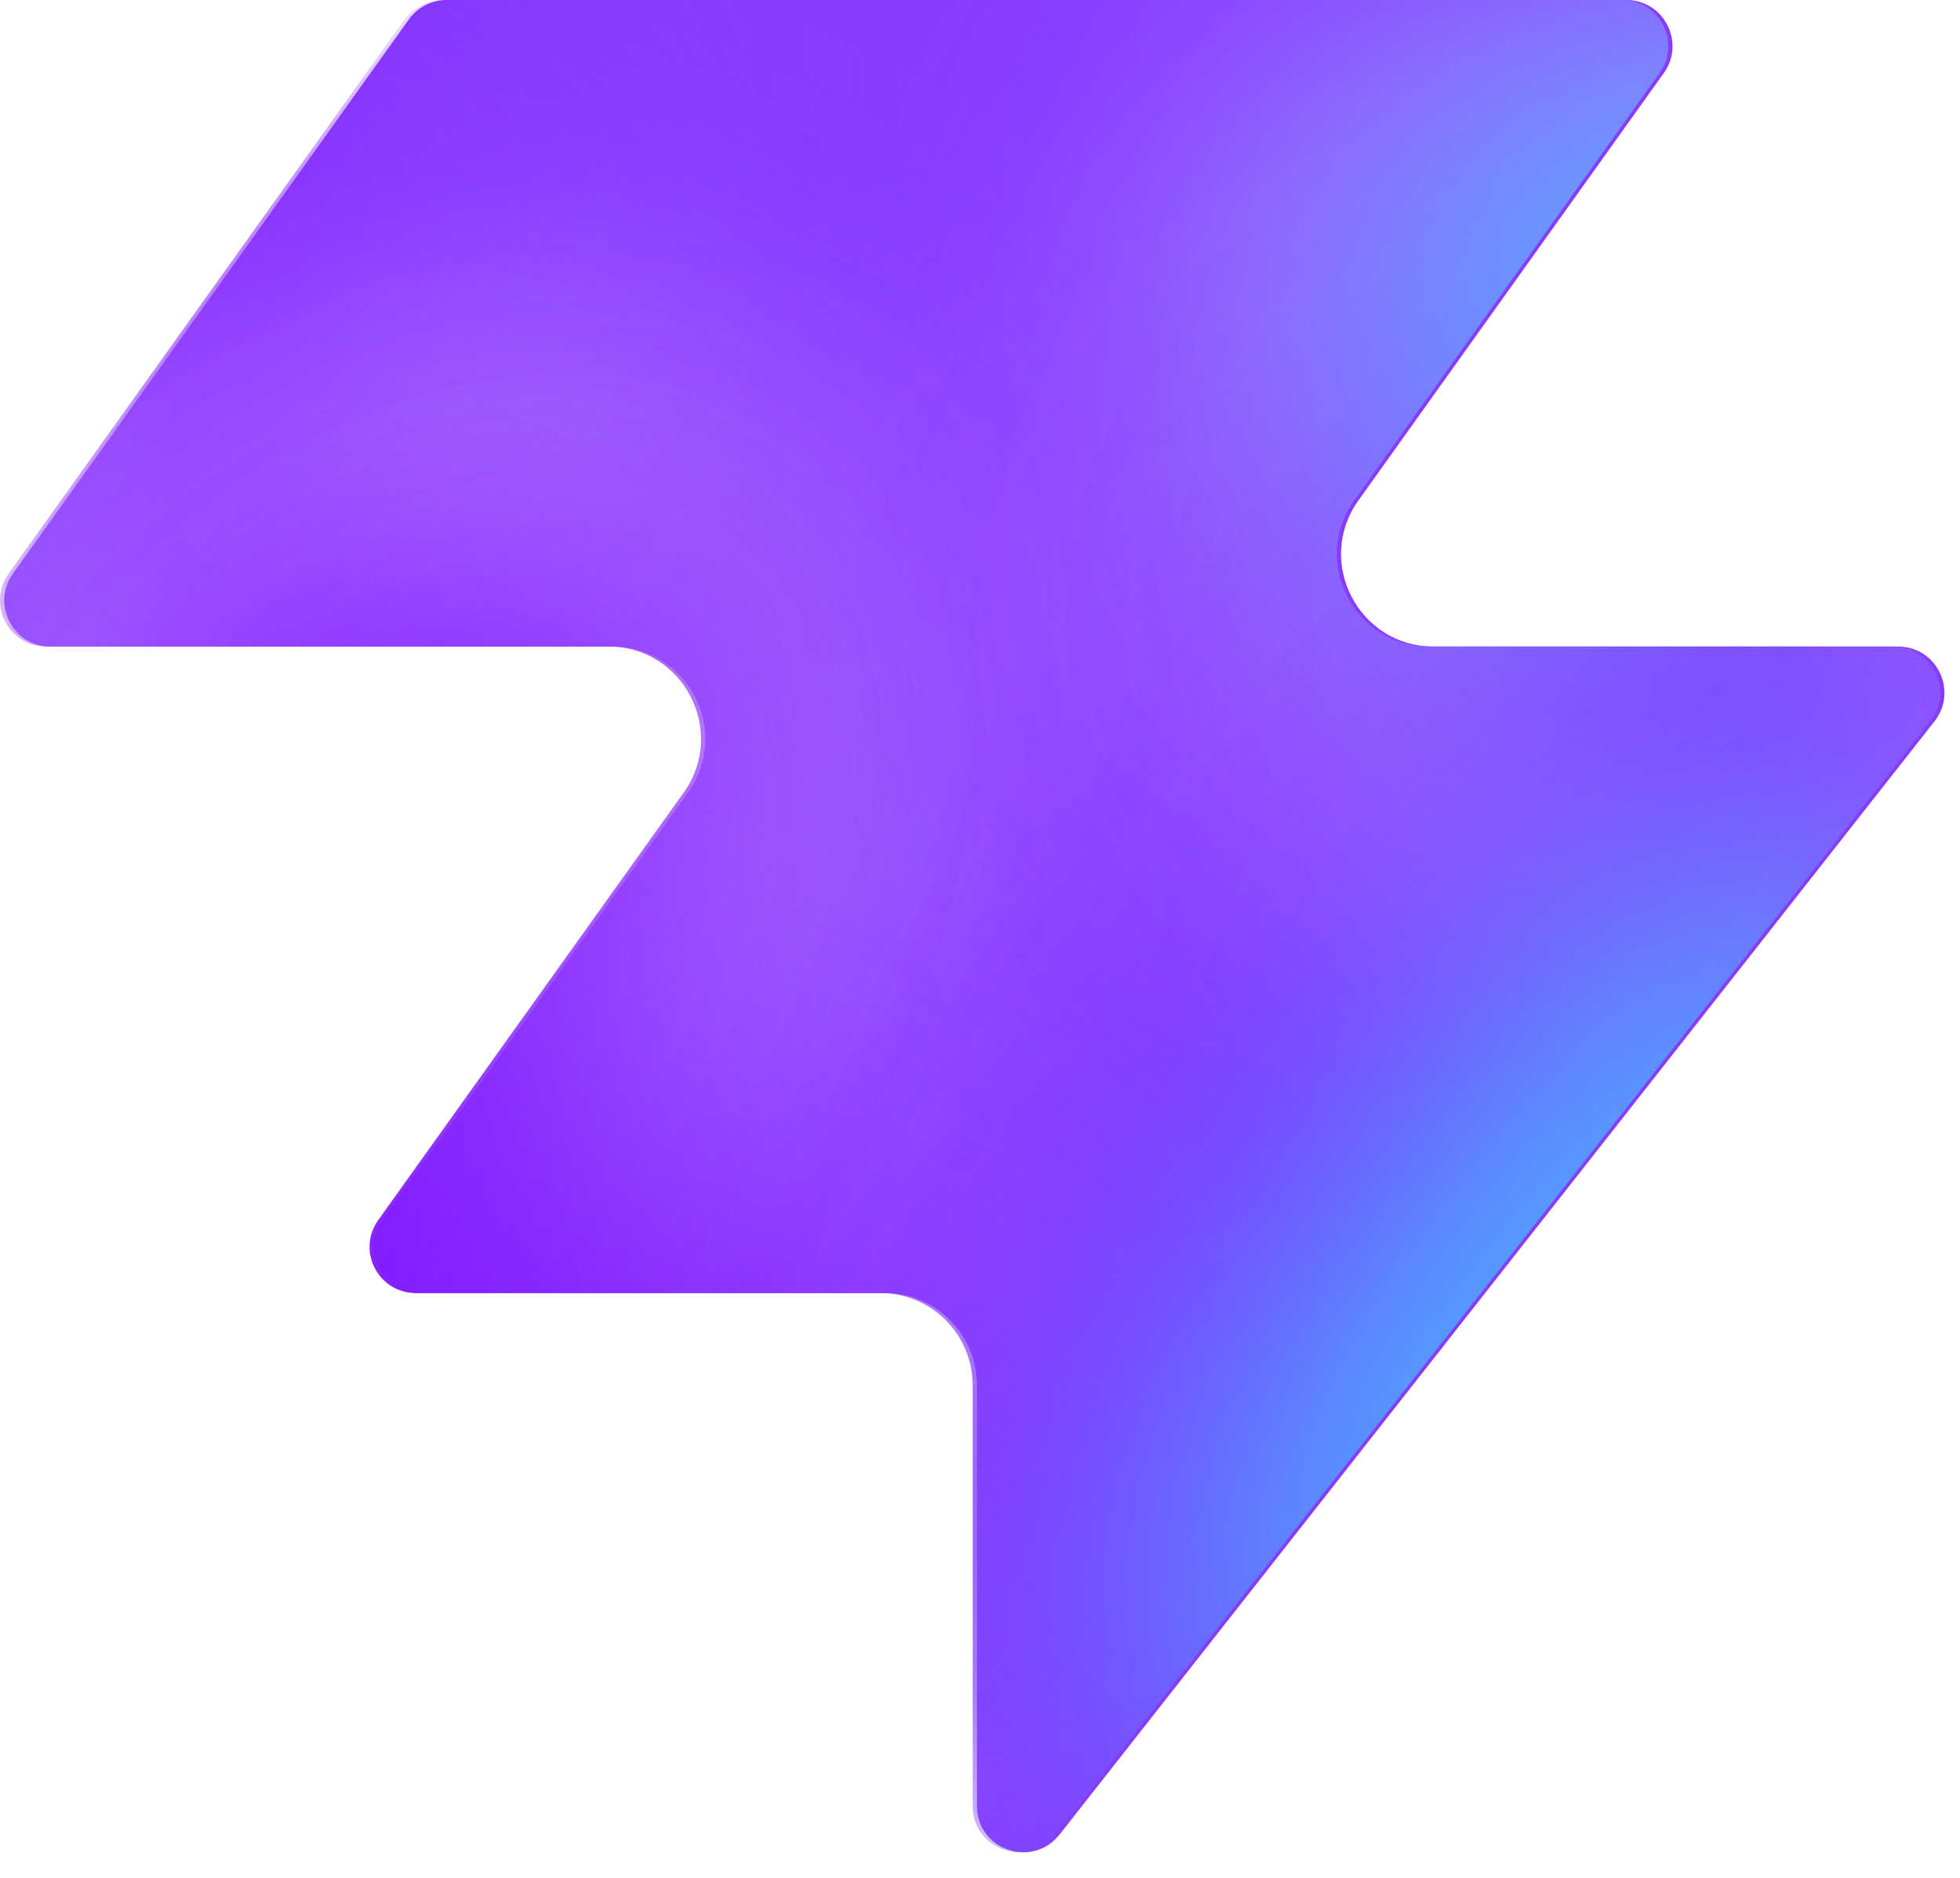
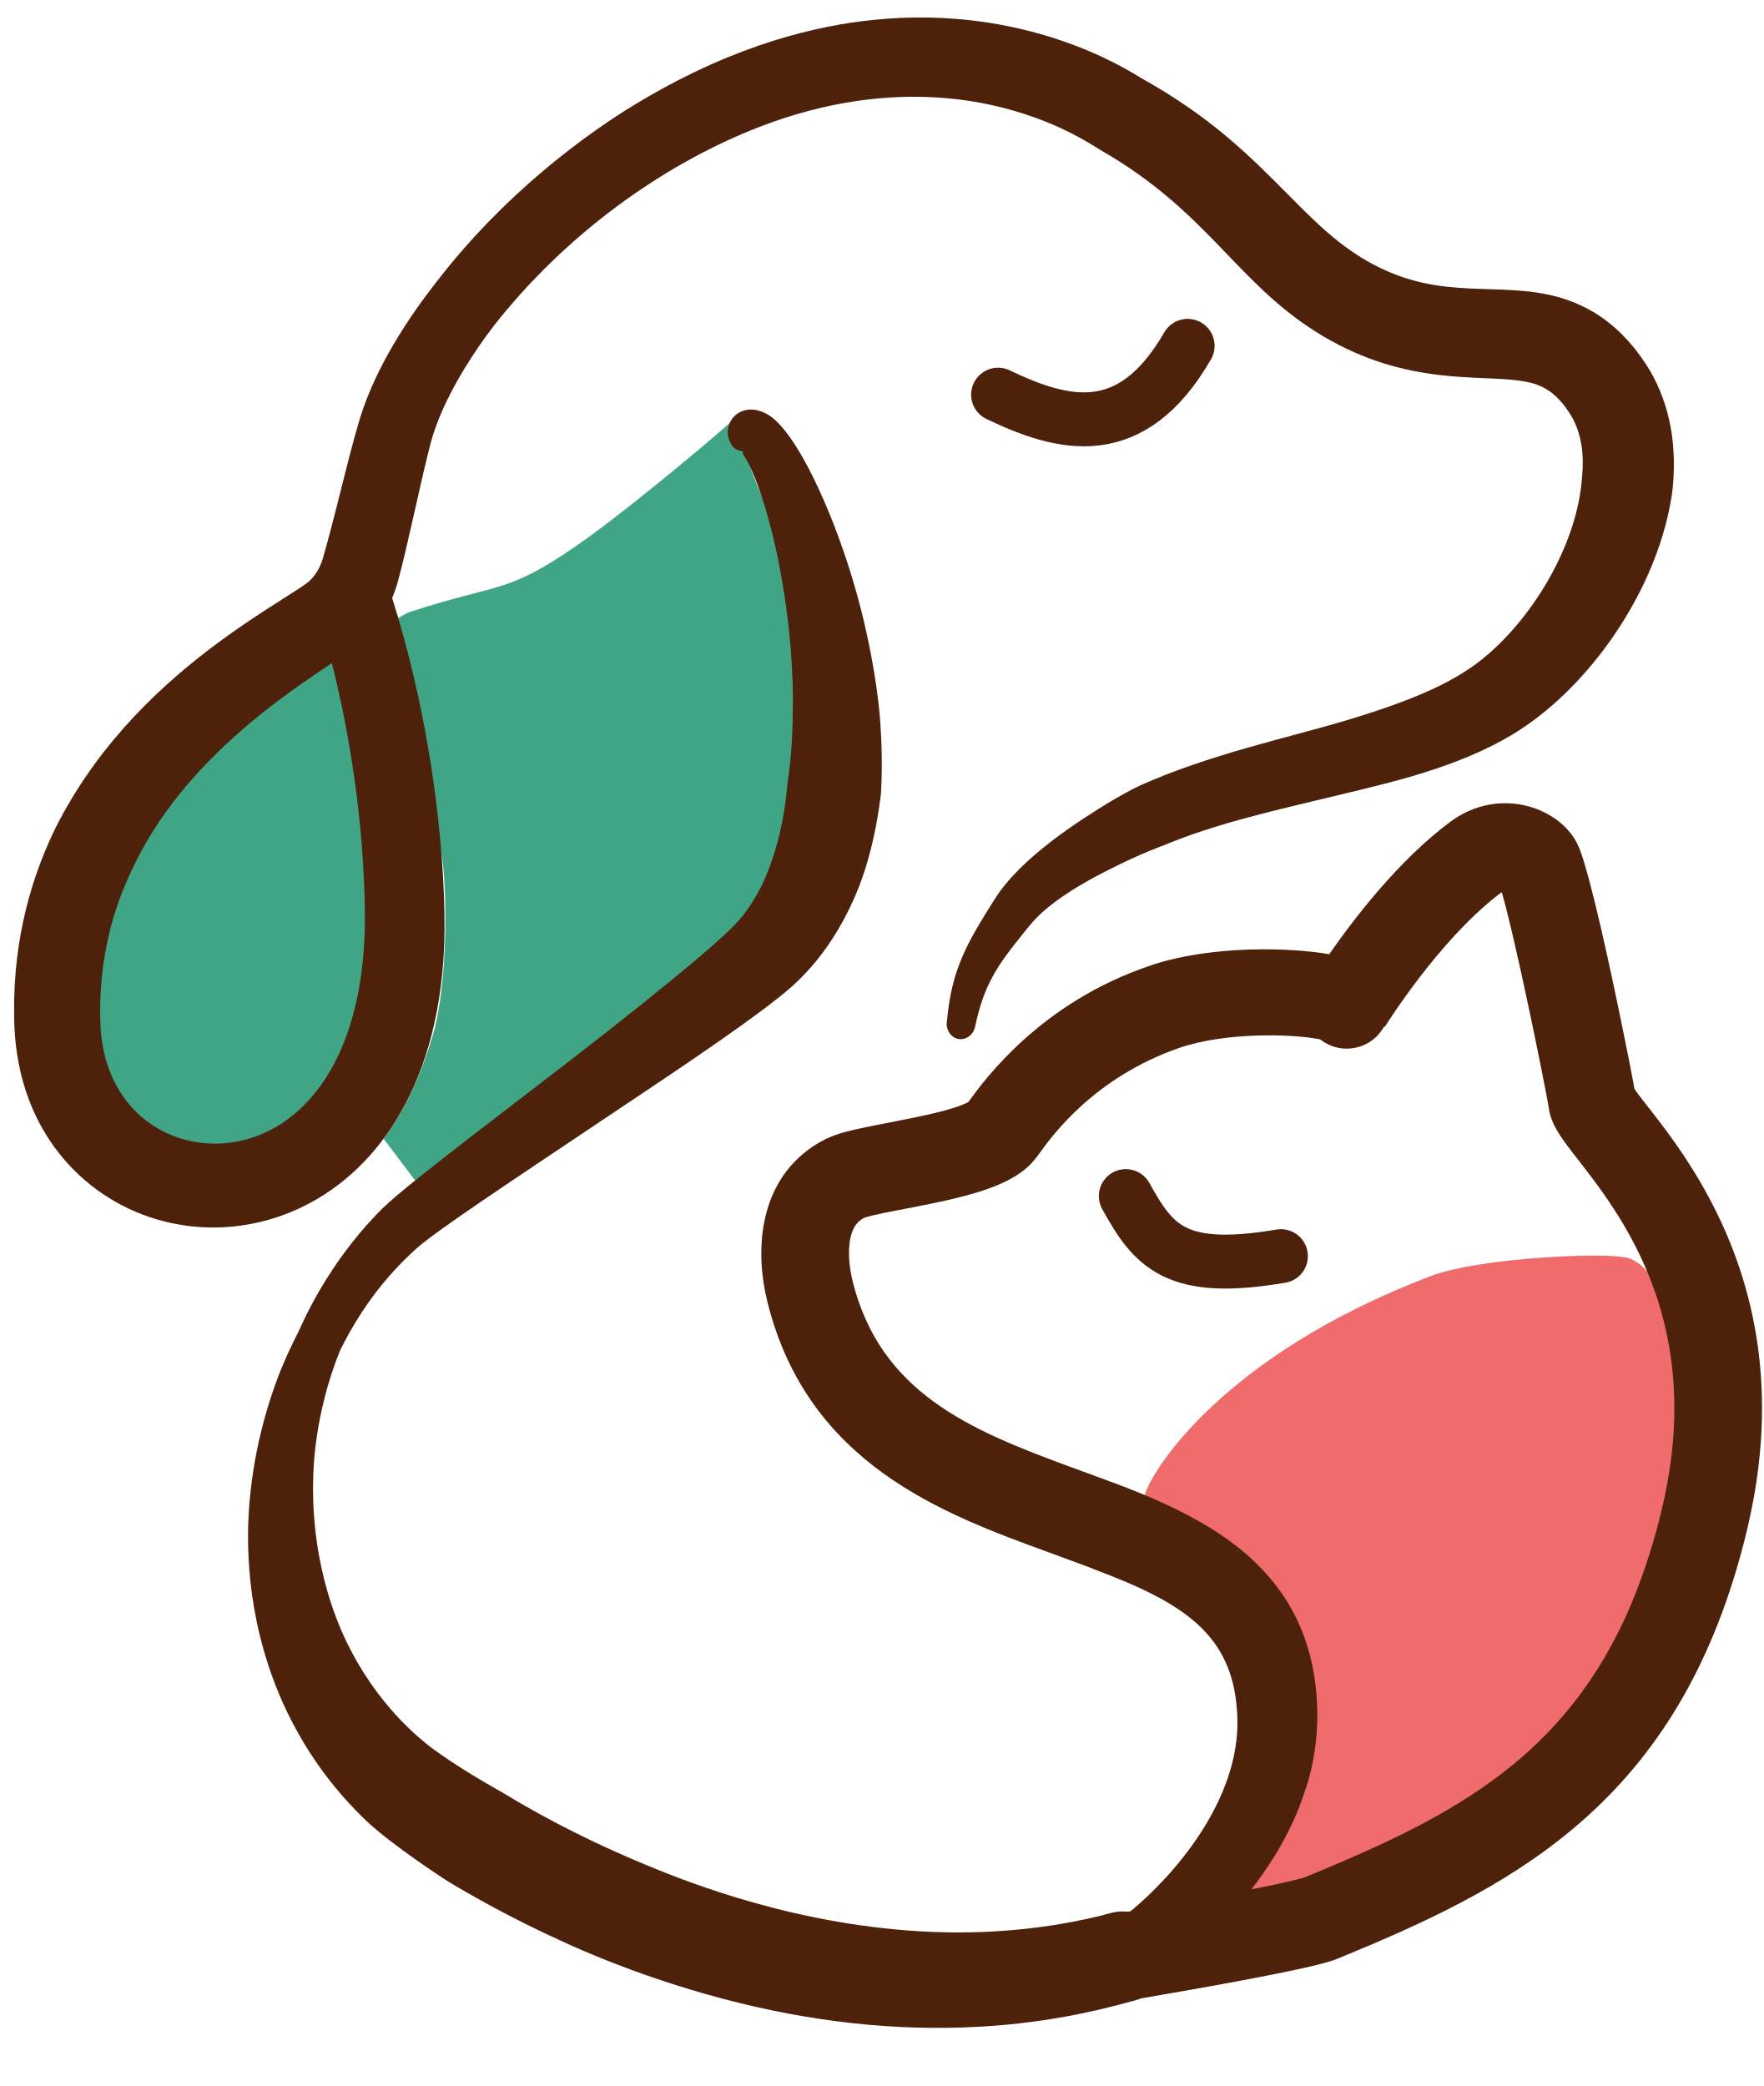
- <svg xmlns="http://www.w3.org/2000/svg" width="48" height="46" fill="none" viewBox="0 0 48 46">
-   <path fill="#863bff" d="M25.946 44.938c-.664.845-2.021.375-2.021-.698V33.937a2.26 2.26 0 0 0-2.262-2.262H10.287c-.92 0-1.456-1.04-.92-1.788l7.48-10.471c1.07-1.497 0-3.578-1.842-3.578H1.237c-.92 0-1.456-1.04-.92-1.788L10.013.474c.214-.297.556-.474.92-.474h28.894c.92 0 1.456 1.04.92 1.788l-7.48 10.471c-1.07 1.498 0 3.579 1.842 3.579h11.377c.943 0 1.473 1.088.89 1.83L25.947 44.94z" style="fill:#863bff;fill:color(display-p3 .525 .23 1);fill-opacity:1" />
-   <mask id="a" width="48" height="46" x="0" y="0" maskUnits="userSpaceOnUse" style="mask-type:alpha">
-     <path fill="#000" d="M25.842 44.938c-.664.844-2.021.375-2.021-.698V33.937a2.26 2.26 0 0 0-2.262-2.262H10.183c-.92 0-1.456-1.04-.92-1.788l7.48-10.471c1.07-1.498 0-3.579-1.842-3.579H1.133c-.92 0-1.456-1.04-.92-1.787L9.91.473c.214-.297.556-.474.92-.474h28.894c.92 0 1.456 1.04.92 1.788l-7.48 10.471c-1.07 1.498 0 3.578 1.842 3.578h11.377c.943 0 1.473 1.088.89 1.832L25.843 44.94z" style="fill:#000;fill-opacity:1" />
-   </mask>
-   <g mask="url(#a)">
-     <g filter="url(#b)">
-       <ellipse cx="5.508" cy="14.704" fill="#ede6ff" rx="5.508" ry="14.704" style="fill:#ede6ff;fill:color(display-p3 .927 .903 1);fill-opacity:1" transform="matrix(.00324 1 1 -.00324 -4.47 31.516)" />
-     </g>
-     <g filter="url(#c)">
-       <ellipse cx="10.399" cy="29.851" fill="#ede6ff" rx="10.399" ry="29.851" style="fill:#ede6ff;fill:color(display-p3 .927 .903 1);fill-opacity:1" transform="matrix(.00324 1 1 -.00324 -39.328 7.883)" />
-     </g>
-     <g filter="url(#d)">
-       <ellipse cx="5.508" cy="30.487" fill="#7e14ff" rx="5.508" ry="30.487" style="fill:#7e14ff;fill:color(display-p3 .492 .077 1);fill-opacity:1" transform="rotate(89.814 -25.913 -14.639)scale(1 -1)" />
-     </g>
-     <g filter="url(#e)">
-       <ellipse cx="5.508" cy="30.599" fill="#7e14ff" rx="5.508" ry="30.599" style="fill:#7e14ff;fill:color(display-p3 .492 .077 1);fill-opacity:1" transform="rotate(89.814 -32.644 -3.334)scale(1 -1)" />
-     </g>
-     <g filter="url(#f)">
-       <ellipse cx="5.508" cy="30.599" fill="#7e14ff" rx="5.508" ry="30.599" style="fill:#7e14ff;fill:color(display-p3 .492 .077 1);fill-opacity:1" transform="matrix(.00324 1 1 -.00324 -34.34 30.47)" />
-     </g>
-     <g filter="url(#g)">
-       <ellipse cx="14.072" cy="22.078" fill="#ede6ff" rx="14.072" ry="22.078" style="fill:#ede6ff;fill:color(display-p3 .927 .903 1);fill-opacity:1" transform="rotate(93.35 24.506 48.493)scale(-1 1)" />
-     </g>
-     <g filter="url(#h)">
-       <ellipse cx="3.47" cy="21.501" fill="#7e14ff" rx="3.47" ry="21.501" style="fill:#7e14ff;fill:color(display-p3 .492 .077 1);fill-opacity:1" transform="rotate(89.009 28.708 47.59)scale(-1 1)" />
-     </g>
-     <g filter="url(#i)">
-       <ellipse cx="3.47" cy="21.501" fill="#7e14ff" rx="3.47" ry="21.501" style="fill:#7e14ff;fill:color(display-p3 .492 .077 1);fill-opacity:1" transform="rotate(89.009 28.708 47.59)scale(-1 1)" />
-     </g>
-     <g filter="url(#j)">
-       <ellipse cx=".387" cy="8.972" fill="#7e14ff" rx="4.407" ry="29.108" style="fill:#7e14ff;fill:color(display-p3 .492 .077 1);fill-opacity:1" transform="rotate(39.51 .387 8.972)" />
-     </g>
-     <g filter="url(#k)">
-       <ellipse cx="47.523" cy="-6.092" fill="#7e14ff" rx="4.407" ry="29.108" style="fill:#7e14ff;fill:color(display-p3 .492 .077 1);fill-opacity:1" transform="rotate(37.892 47.523 -6.092)" />
-     </g>
-     <g filter="url(#l)">
-       <ellipse cx="41.412" cy="6.333" fill="#47bfff" rx="5.971" ry="9.665" style="fill:#47bfff;fill:color(display-p3 .28 .748 1);fill-opacity:1" transform="rotate(37.892 41.412 6.333)" />
-     </g>
-     <g filter="url(#m)">
-       <ellipse cx="-1.879" cy="38.332" fill="#7e14ff" rx="4.407" ry="29.108" style="fill:#7e14ff;fill:color(display-p3 .492 .077 1);fill-opacity:1" transform="rotate(37.892 -1.88 38.332)" />
-     </g>
-     <g filter="url(#n)">
-       <ellipse cx="-1.879" cy="38.332" fill="#7e14ff" rx="4.407" ry="29.108" style="fill:#7e14ff;fill:color(display-p3 .492 .077 1);fill-opacity:1" transform="rotate(37.892 -1.88 38.332)" />
-     </g>
-     <g filter="url(#o)">
-       <ellipse cx="35.651" cy="29.907" fill="#7e14ff" rx="4.407" ry="29.108" style="fill:#7e14ff;fill:color(display-p3 .492 .077 1);fill-opacity:1" transform="rotate(37.892 35.651 29.907)" />
-     </g>
-     <g filter="url(#p)">
-       <ellipse cx="38.418" cy="32.4" fill="#47bfff" rx="5.971" ry="15.297" style="fill:#47bfff;fill:color(display-p3 .28 .748 1);fill-opacity:1" transform="rotate(37.892 38.418 32.4)" />
-     </g>
-   </g>
-   <defs>
-     <filter id="b" width="60.045" height="41.654" x="-19.77" y="16.149" color-interpolation-filters="sRGB" filterUnits="userSpaceOnUse">
-       <feFlood flood-opacity="0" result="BackgroundImageFix" />
-       <feBlend in="SourceGraphic" in2="BackgroundImageFix" result="shape" />
-       <feGaussianBlur result="effect1_foregroundBlur_2002_17158" stdDeviation="7.659" />
-     </filter>
-     <filter id="c" width="90.34" height="51.437" x="-54.613" y="-7.533" color-interpolation-filters="sRGB" filterUnits="userSpaceOnUse">
-       <feFlood flood-opacity="0" result="BackgroundImageFix" />
-       <feBlend in="SourceGraphic" in2="BackgroundImageFix" result="shape" />
-       <feGaussianBlur result="effect1_foregroundBlur_2002_17158" stdDeviation="7.659" />
-     </filter>
-     <filter id="d" width="79.355" height="29.4" x="-49.64" y="2.03" color-interpolation-filters="sRGB" filterUnits="userSpaceOnUse">
-       <feFlood flood-opacity="0" result="BackgroundImageFix" />
-       <feBlend in="SourceGraphic" in2="BackgroundImageFix" result="shape" />
-       <feGaussianBlur result="effect1_foregroundBlur_2002_17158" stdDeviation="4.596" />
-     </filter>
-     <filter id="e" width="79.579" height="29.4" x="-45.045" y="20.029" color-interpolation-filters="sRGB" filterUnits="userSpaceOnUse">
-       <feFlood flood-opacity="0" result="BackgroundImageFix" />
-       <feBlend in="SourceGraphic" in2="BackgroundImageFix" result="shape" />
-       <feGaussianBlur result="effect1_foregroundBlur_2002_17158" stdDeviation="4.596" />
-     </filter>
-     <filter id="f" width="79.579" height="29.4" x="-43.513" y="21.178" color-interpolation-filters="sRGB" filterUnits="userSpaceOnUse">
-       <feFlood flood-opacity="0" result="BackgroundImageFix" />
-       <feBlend in="SourceGraphic" in2="BackgroundImageFix" result="shape" />
-       <feGaussianBlur result="effect1_foregroundBlur_2002_17158" stdDeviation="4.596" />
-     </filter>
-     <filter id="g" width="74.749" height="58.852" x="15.756" y="-17.901" color-interpolation-filters="sRGB" filterUnits="userSpaceOnUse">
-       <feFlood flood-opacity="0" result="BackgroundImageFix" />
-       <feBlend in="SourceGraphic" in2="BackgroundImageFix" result="shape" />
-       <feGaussianBlur result="effect1_foregroundBlur_2002_17158" stdDeviation="7.659" />
-     </filter>
-     <filter id="h" width="61.377" height="25.362" x="23.548" y="2.284" color-interpolation-filters="sRGB" filterUnits="userSpaceOnUse">
-       <feFlood flood-opacity="0" result="BackgroundImageFix" />
-       <feBlend in="SourceGraphic" in2="BackgroundImageFix" result="shape" />
-       <feGaussianBlur result="effect1_foregroundBlur_2002_17158" stdDeviation="4.596" />
-     </filter>
-     <filter id="i" width="61.377" height="25.362" x="23.548" y="2.284" color-interpolation-filters="sRGB" filterUnits="userSpaceOnUse">
-       <feFlood flood-opacity="0" result="BackgroundImageFix" />
-       <feBlend in="SourceGraphic" in2="BackgroundImageFix" result="shape" />
-       <feGaussianBlur result="effect1_foregroundBlur_2002_17158" stdDeviation="4.596" />
-     </filter>
-     <filter id="j" width="56.045" height="63.649" x="-27.636" y="-22.853" color-interpolation-filters="sRGB" filterUnits="userSpaceOnUse">
-       <feFlood flood-opacity="0" result="BackgroundImageFix" />
-       <feBlend in="SourceGraphic" in2="BackgroundImageFix" result="shape" />
-       <feGaussianBlur result="effect1_foregroundBlur_2002_17158" stdDeviation="4.596" />
-     </filter>
-     <filter id="k" width="54.814" height="64.646" x="20.116" y="-38.415" color-interpolation-filters="sRGB" filterUnits="userSpaceOnUse">
-       <feFlood flood-opacity="0" result="BackgroundImageFix" />
-       <feBlend in="SourceGraphic" in2="BackgroundImageFix" result="shape" />
-       <feGaussianBlur result="effect1_foregroundBlur_2002_17158" stdDeviation="4.596" />
-     </filter>
-     <filter id="l" width="33.541" height="35.313" x="24.641" y="-11.323" color-interpolation-filters="sRGB" filterUnits="userSpaceOnUse">
-       <feFlood flood-opacity="0" result="BackgroundImageFix" />
-       <feBlend in="SourceGraphic" in2="BackgroundImageFix" result="shape" />
-       <feGaussianBlur result="effect1_foregroundBlur_2002_17158" stdDeviation="4.596" />
-     </filter>
-     <filter id="m" width="54.814" height="64.646" x="-29.286" y="6.009" color-interpolation-filters="sRGB" filterUnits="userSpaceOnUse">
-       <feFlood flood-opacity="0" result="BackgroundImageFix" />
-       <feBlend in="SourceGraphic" in2="BackgroundImageFix" result="shape" />
-       <feGaussianBlur result="effect1_foregroundBlur_2002_17158" stdDeviation="4.596" />
-     </filter>
-     <filter id="n" width="54.814" height="64.646" x="-29.286" y="6.009" color-interpolation-filters="sRGB" filterUnits="userSpaceOnUse">
-       <feFlood flood-opacity="0" result="BackgroundImageFix" />
-       <feBlend in="SourceGraphic" in2="BackgroundImageFix" result="shape" />
-       <feGaussianBlur result="effect1_foregroundBlur_2002_17158" stdDeviation="4.596" />
-     </filter>
-     <filter id="o" width="54.814" height="64.646" x="8.244" y="-2.416" color-interpolation-filters="sRGB" filterUnits="userSpaceOnUse">
-       <feFlood flood-opacity="0" result="BackgroundImageFix" />
-       <feBlend in="SourceGraphic" in2="BackgroundImageFix" result="shape" />
-       <feGaussianBlur result="effect1_foregroundBlur_2002_17158" stdDeviation="4.596" />
-     </filter>
-     <filter id="p" width="39.409" height="43.623" x="18.713" y="10.588" color-interpolation-filters="sRGB" filterUnits="userSpaceOnUse">
-       <feFlood flood-opacity="0" result="BackgroundImageFix" />
-       <feBlend in="SourceGraphic" in2="BackgroundImageFix" result="shape" />
-       <feGaussianBlur result="effect1_foregroundBlur_2002_17158" stdDeviation="4.596" />
-     </filter>
-   </defs>
+ <svg xmlns="http://www.w3.org/2000/svg" width="100%" height="100%" viewBox="0 0 804 951" version="1.1" xml:space="preserve" style="fill-rule:evenodd;clip-rule:evenodd;stroke-linecap:round;stroke-linejoin:round;stroke-miterlimit:1.5;">
+   <path d="M334.491,191.119c22.733,71.803 38.264,64.695 33.245,139.713c-4.848,72.461 -25.288,100.151 -81,137.744c-5.912,3.989 -76.677,47.986 -95.081,72.788l-16.694,-22.094c1.501,-3.164 12.235,-14.02 22.203,-46.792c6.995,-22.999 6.972,-67.532 3.974,-84.128c-6.4,-35.428 -15.064,-70.422 -21.464,-105.849c2.624,-0.853 4.825,-2.756 7.449,-3.609c41.23,-13.399 43.749,-7.88 76.422,-30.615c25.593,-17.809 71.216,-56.826 70.948,-57.158Z" style="fill:#40a585;" />
+   <path d="M455.001,179.925c29.846,14.282 60.724,22.237 86.415,-22.26" style="fill:none;stroke:#4e210b;stroke-width:24.58px;" />
+   <path d="M513.235,545.286c12.671,22.915 22.661,35.549 70.704,27.386" style="fill:none;stroke:#4e210b;stroke-width:24.58px;" />
+   <path d="M153.544,293.944c-11.597,6.483 -72.809,43.435 -97.421,92.083c-15.466,30.57 -29.945,74.675 -19.906,97.938c5.761,13.349 22.901,36.243 42.044,43.944c22.753,9.154 55.608,-1.97 64.755,-16.787c11.731,-19.001 26.882,-40.24 29.668,-70.419c2.261,-24.497 2.402,-48.062 -0.948,-69.911c-2.098,-13.688 -5.881,-33.239 -8.313,-40.973c-0.98,-3.116 -1.426,-5.36 -4.189,-15.477c-1.875,-6.864 -4.182,-21.241 -5.69,-20.397Z" style="fill:#40a585;" />
+   <path d="M338.904,205.944c-1.329,-0.36 -2.664,-0.708 -3.824,-1.414c-1.121,-0.682 -1.785,-1.976 -2.341,-3.164c-0.27,-0.576 -1.823,-3.893 -0.329,-7.943c1.449,-3.928 4.684,-5.436 5.245,-5.698c5.865,-2.735 11.667,0.85 12.525,1.38c1.732,1.07 10.17,5.886 23.135,33.983c14.07,30.492 20.573,60.448 20.743,61.172c0.624,2.669 5.588,23.694 7.119,43.45c1.272,16.401 0.759,28.241 0.43,34.024c-0.001,0.011 -0.337,2.976 -0.885,6.642c-3.635,24.33 -10.148,38.483 -11.58,41.701c-12.27,27.581 -28.557,40.207 -33.876,44.457c-19.441,15.533 -55.923,39.511 -80.822,56.225c-39.663,26.624 -75.399,50.145 -84.689,58.513c-15.601,14.053 -24.405,27.964 -28.766,35.365c-2.831,4.804 -5.704,10.333 -6.331,11.918c-11.525,29.159 -11.789,53.707 -11.893,58.105c-0.963,40.848 12.807,68.813 15.305,73.992c13.69,28.378 32.698,43.556 38.452,48.023c0.149,0.116 3.812,2.828 8.247,5.792c11.672,7.802 22.557,13.697 24.991,15.171c29.911,18.107 56.289,29.2 70.52,34.934c20.923,8.431 74.446,28.474 136.877,28.414c28.747,-0.028 50.67,-4.28 63.928,-7.444c1.357,-0.324 4.768,-1.266 5.182,-1.38c8.208,-2.267 14.575,1.329 15.675,1.951c5.448,3.077 7.807,7.7 8.239,8.545c3.946,7.728 1.601,14.732 1.195,15.945c-2.697,8.056 -9.052,11.299 -10.166,11.868c-2.328,1.188 -2.365,1.103 -4.883,1.794c-14.554,3.994 -40.797,10.836 -77.489,12.05c-37.502,1.241 -76.377,-3.636 -117.52,-15.35c-33.456,-9.525 -57.376,-20.445 -63.409,-23.163c-25.782,-11.619 -44.856,-22.774 -53.567,-28.001c-0.759,-0.455 -25.905,-16.708 -37.666,-27.998c-28.114,-26.991 -39.474,-55.813 -44.321,-70.562c-12.002,-36.521 -9.425,-67.667 -8.062,-79.956c3.542,-31.934 14.072,-55.609 15.17,-58.184c3.494,-8.195 6.282,-13.208 6.761,-14.29c2.806,-6.332 13.792,-30.745 35.739,-53.489c5.69,-5.897 12.646,-12.041 57.912,-46.786c23.033,-17.68 37.721,-28.799 61.454,-47.742c41.231,-32.909 45.411,-38.846 48.213,-42.545c8.213,-10.842 12.135,-22.405 14.764,-31.87c3.818,-13.747 4.429,-25.602 4.727,-27.537c2.09,-13.569 2.334,-25.154 2.405,-35.868c0.007,-0.99 0.649,-26.799 -5.8,-61.161c-4.495,-23.955 -11.209,-44.323 -16.857,-52.764c-0.167,-0.25 -0.17,-0.244 -0.32,-0.504l0.444,-0.6Zm3.452,1.28l0.002,0.064l0.101,-0.003c-0.034,-0.021 -0.068,-0.041 -0.103,-0.061Z" style="fill:#4e210b;" />
+   <path d="M178.774,272.585c6.193,19.808 17.413,59.55 22.054,111.694c3.102,34.855 1.336,52.896 1.169,55.07c-9.574,124.45 -119.564,147.438 -170.871,91.367c-24.752,-27.05 -24.603,-60.148 -24.695,-68.71c-0.385,-35.76 8.855,-63.11 17.442,-81.557c4.182,-8.984 9.57,-17.644 10.492,-19.126c21.685,-34.848 50.989,-58.717 74.1,-74.799c16.328,-11.362 29.212,-18.536 32.549,-21.641c4.982,-4.635 6.127,-10.16 7.073,-13.509c6.259,-22.162 12.556,-51.164 17.559,-65.356c9.655,-27.39 28.278,-51.122 35.56,-60.36c39.186,-49.708 85.581,-76.448 91.737,-80.094c43.421,-25.712 80.003,-33.923 105.249,-36.499c68.973,-7.038 114.458,21.899 122.189,26.609l0.001,-0.001c31.197,17.465 48.172,34.195 67.183,53.378c14.506,14.637 28.205,28.606 49.935,36.617c30.047,11.077 56.073,0.96 83.215,13.593c6.187,2.88 18.479,9.617 29.719,26.906c9.521,14.647 14.339,33.575 12.122,56.165c-0.586,5.968 -2.265,12.969 -2.532,14.082c-9.37,39.061 -37.789,78.529 -70.084,98.167c-25.367,15.425 -56.557,22.272 -79.639,27.874c-27.282,6.622 -55.249,12.628 -79.828,22.955c-0.819,0.344 -9.118,3.076 -25.076,11.126c-27.911,14.08 -34.325,23.316 -38.152,28.036c-12.671,15.631 -18.648,24.152 -22.742,43.62c-0.083,0.395 -0.554,2.633 -2.723,4.248c-0.448,0.334 -3.448,2.567 -6.971,0.393c-2.191,-1.352 -2.822,-3.558 -2.93,-3.935c-0.439,-1.536 -0.353,-1.558 -0.212,-3.147c2.123,-23.848 9.036,-35.689 21.968,-56.095c11.933,-18.829 38.286,-35.417 50.863,-43.182c4.35,-2.686 11.548,-6.707 14.924,-8.231c31.484,-14.21 68.122,-22.011 93.138,-29.481c33.108,-9.886 52.363,-18.461 66.776,-31.303c22.789,-20.306 39.656,-51.934 41.79,-78.838c0.348,-4.389 2.168,-18.655 -5.827,-30.634c-7.681,-11.509 -14.746,-13.738 -26.056,-14.846c-20.372,-1.996 -54.533,1.849 -93.289,-24.456c-33.731,-22.895 -47.214,-53.114 -93.618,-79.904c-3.744,-2.161 -12.976,-8.704 -29.503,-14.801c-55.678,-20.537 -106.281,-3.599 -123.098,2.558c-38.987,14.273 -83.588,42.877 -118.845,84.879c-1.25,1.489 -10.093,11.724 -19.212,26.724c-12.723,20.928 -15.334,33.772 -16.387,37.979c-4.344,17.355 -9.964,44.699 -13.893,58.952c-0.741,2.688 -1.631,5.191 -2.622,7.514Zm-27.499,29.731c-16.54,11.085 -45.648,30.348 -69.043,59.216c-6.966,8.595 -17.008,22.34 -25.24,42.026c-3.344,7.997 -12.506,31.134 -11.213,63.432c1.972,49.252 49.333,67.206 82.923,44.99c22.369,-14.795 38.189,-46.721 37.628,-96.154c-0.455,-40.074 -6.641,-80.352 -15.053,-113.51Z" style="fill:#4e210b;" />
+   <path d="M590.374,738.463c8.108,16.648 11.009,55.756 4.686,77.812c-5.321,18.56 -24.04,34.852 -35.013,51.897c-7.225,11.225 114.37,-40.382 148.08,-73.98c26.052,-25.965 62.245,-97.963 62.442,-135.687c0.072,-13.896 -5.677,-77.64 -28.102,-84.885c-9.351,-3.021 -68.093,-0.292 -90.165,8.105c-94.636,36.003 -127.605,88.737 -130.575,100.251" style="fill:#f06c6c;" />
+   <path d="M515.409,871.319c18.844,-15.504 50.272,-50.345 48.653,-88.981c-1.419,-33.866 -20.243,-49.231 -57.598,-63.926c-9.811,-3.86 -9.784,-3.92 -28.506,-10.752c-48.009,-17.519 -109.866,-40.169 -128.181,-114.387c-5.502,-22.297 -4.117,-51.764 18.221,-68.767c7.85,-5.975 14.483,-7.668 17.196,-8.41c13.951,-3.818 45.514,-7.996 56.104,-13.594c0.043,-0.023 0.082,-0.043 0.116,-0.061c7.442,-10.229 32.944,-45.393 82.961,-62.232c1.165,-0.392 21.85,-8.2 57.343,-7.356c2.869,0.068 13.886,0.358 24.254,2.175c10.826,-15.6 31.534,-42.853 55.283,-60.446c22.507,-16.674 51.033,-6.25 58.501,11.633c0.734,1.758 5.254,11.481 18.954,77.776c2.27,10.986 5.19,25.543 6.429,32.52c7.519,11.078 36.444,41.198 50.379,89.705c15.151,52.74 4.926,99.47 -3.926,129.334c-32.542,109.786 -105.269,145.996 -181.648,177.33c-3.378,1.386 -9.296,3.106 -24.9,6.308c-26.323,5.401 -67.93,12.394 -73.851,13.39l-0.545,-3.251c-2.989,0.328 -6.671,0.046 -10.305,-2.04c-3.682,-2.113 -6.389,-5.62 -7.508,-9.69c-1.355,-4.929 0.143,-9.097 0.183,-9.257l11.861,3.612c0.073,-0.149 0.11,-0.314 0.182,-0.464c0.396,-0.811 1.186,-1.329 1.367,-1.407c0.305,-0.13 0.637,-0.186 0.942,-0.316l-1.263,-7.61c-0.28,-0.759 -0.591,-1.572 -0.937,-2.444c-0.015,-0.039 -0.031,-0.077 -0.045,-0.115l-0.331,-0.747c0.01,-0.005 0.02,-0.011 0.03,-0.016c-0.676,-1.714 -0.522,-1.382 0.056,-0.03c0.197,-0.106 0.402,-0.22 0.615,-0.343l-0.881,-5.309c1.449,-0.244 5.356,-0.9 10.794,-1.831Zm55.08,-9.973c10.988,-2.162 20.194,-4.159 24.463,-5.52c61.654,-25.456 114.793,-50.816 145.701,-117.788c1.929,-4.18 11.511,-24.941 17.996,-54.66c20.716,-94.928 -33.696,-144.706 -47.37,-165.602c-2.379,-3.636 -3.667,-6.469 -4.487,-9.149c-0.412,-1.347 -0.663,-2.643 -0.79,-3.873c-2.171,-12.651 -14.95,-75.653 -21.382,-98.04c-0.529,0.378 -1.252,0.931 -2.271,1.731c-26.682,20.953 -49.611,57.461 -51.054,59.696l-0.281,-0.161c-0.238,0.37 -0.469,0.745 -0.706,1.115c-5.144,8.016 -13.206,8.766 -14.566,8.893c-6.78,0.631 -11.578,-2.321 -13.846,-4.112c-11.498,-2.468 -42.936,-3.619 -64.63,3.975c-38.27,13.398 -57.328,39.574 -62.972,47.344c-3.619,4.982 -8.246,11.971 -28.079,18.17c-18.381,5.745 -44.051,9.036 -52.218,11.819c-1.797,0.928 -6.968,3.593 -6.962,16.119c0.002,3.046 0.15,9.712 4.346,21.923c15.993,46.545 58.367,61.585 104.878,78.562c16.355,5.97 26.801,9.878 39.41,16.033c26.942,13.152 57.405,34.245 63.696,77.734c3.321,22.96 -1.369,40.377 -2.616,44.996c-5.147,19.073 -15.012,36.295 -26.261,50.794Z" style="fill:#4e210b;" />
</svg>
